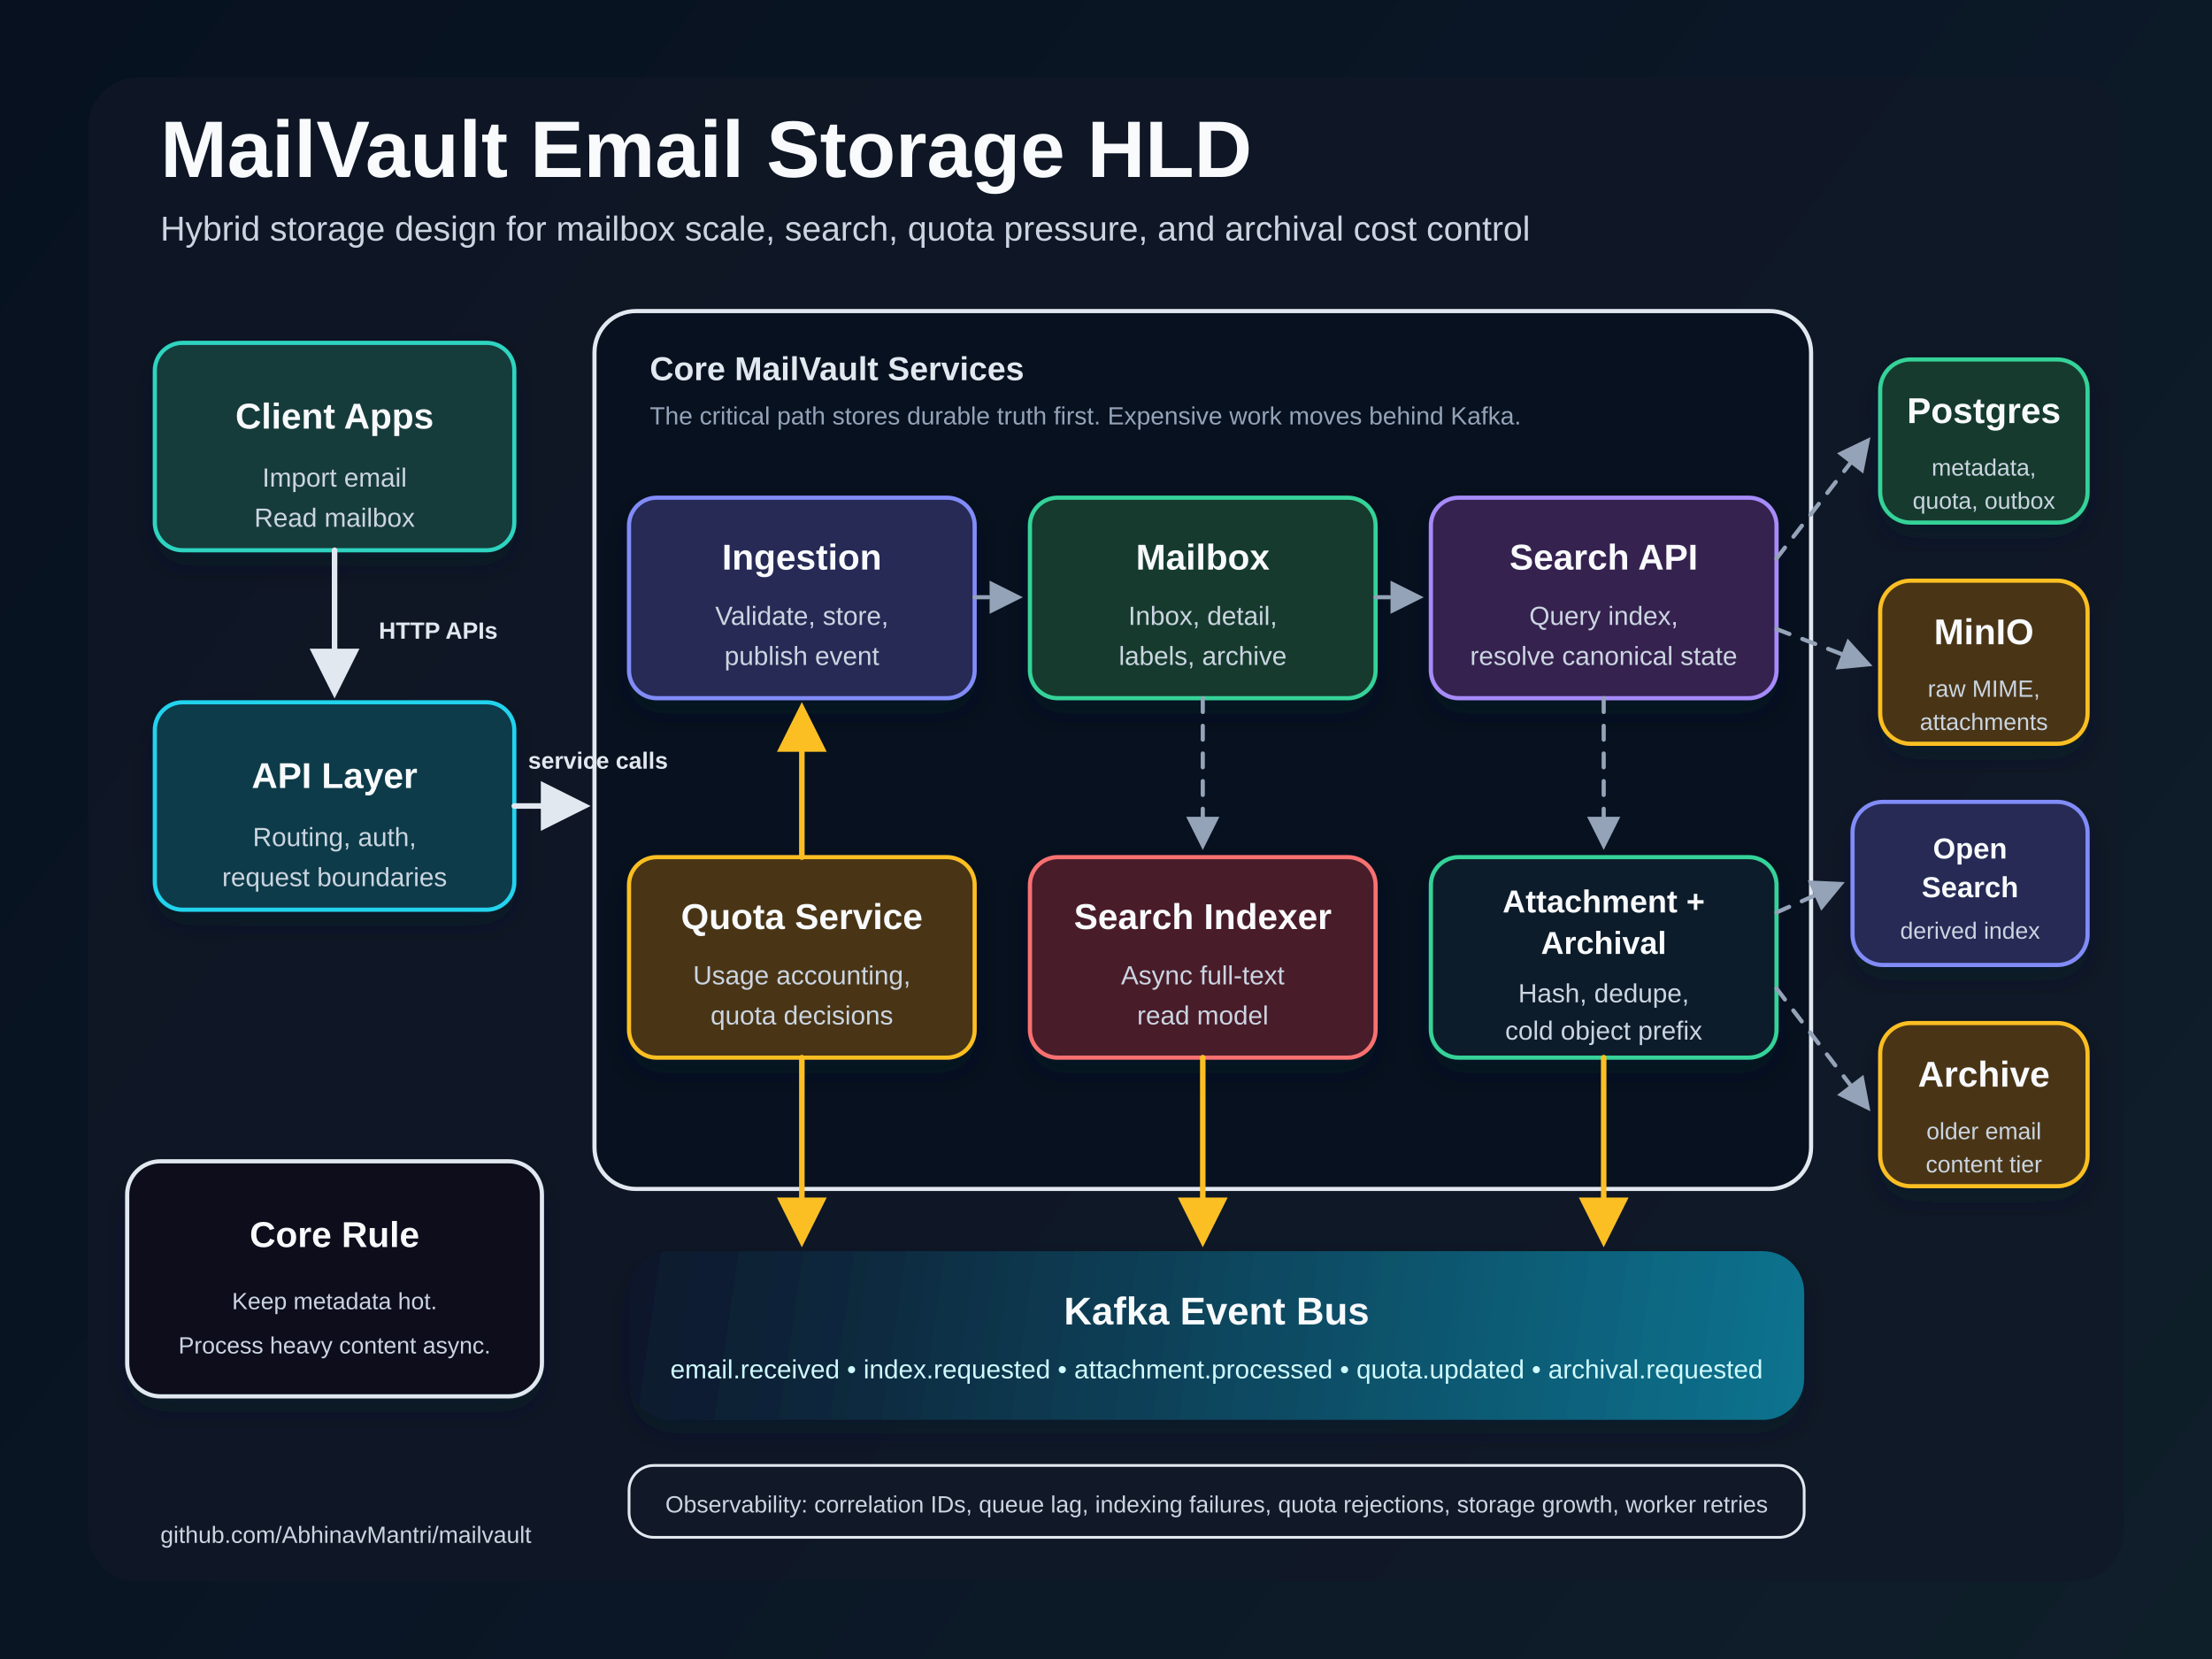
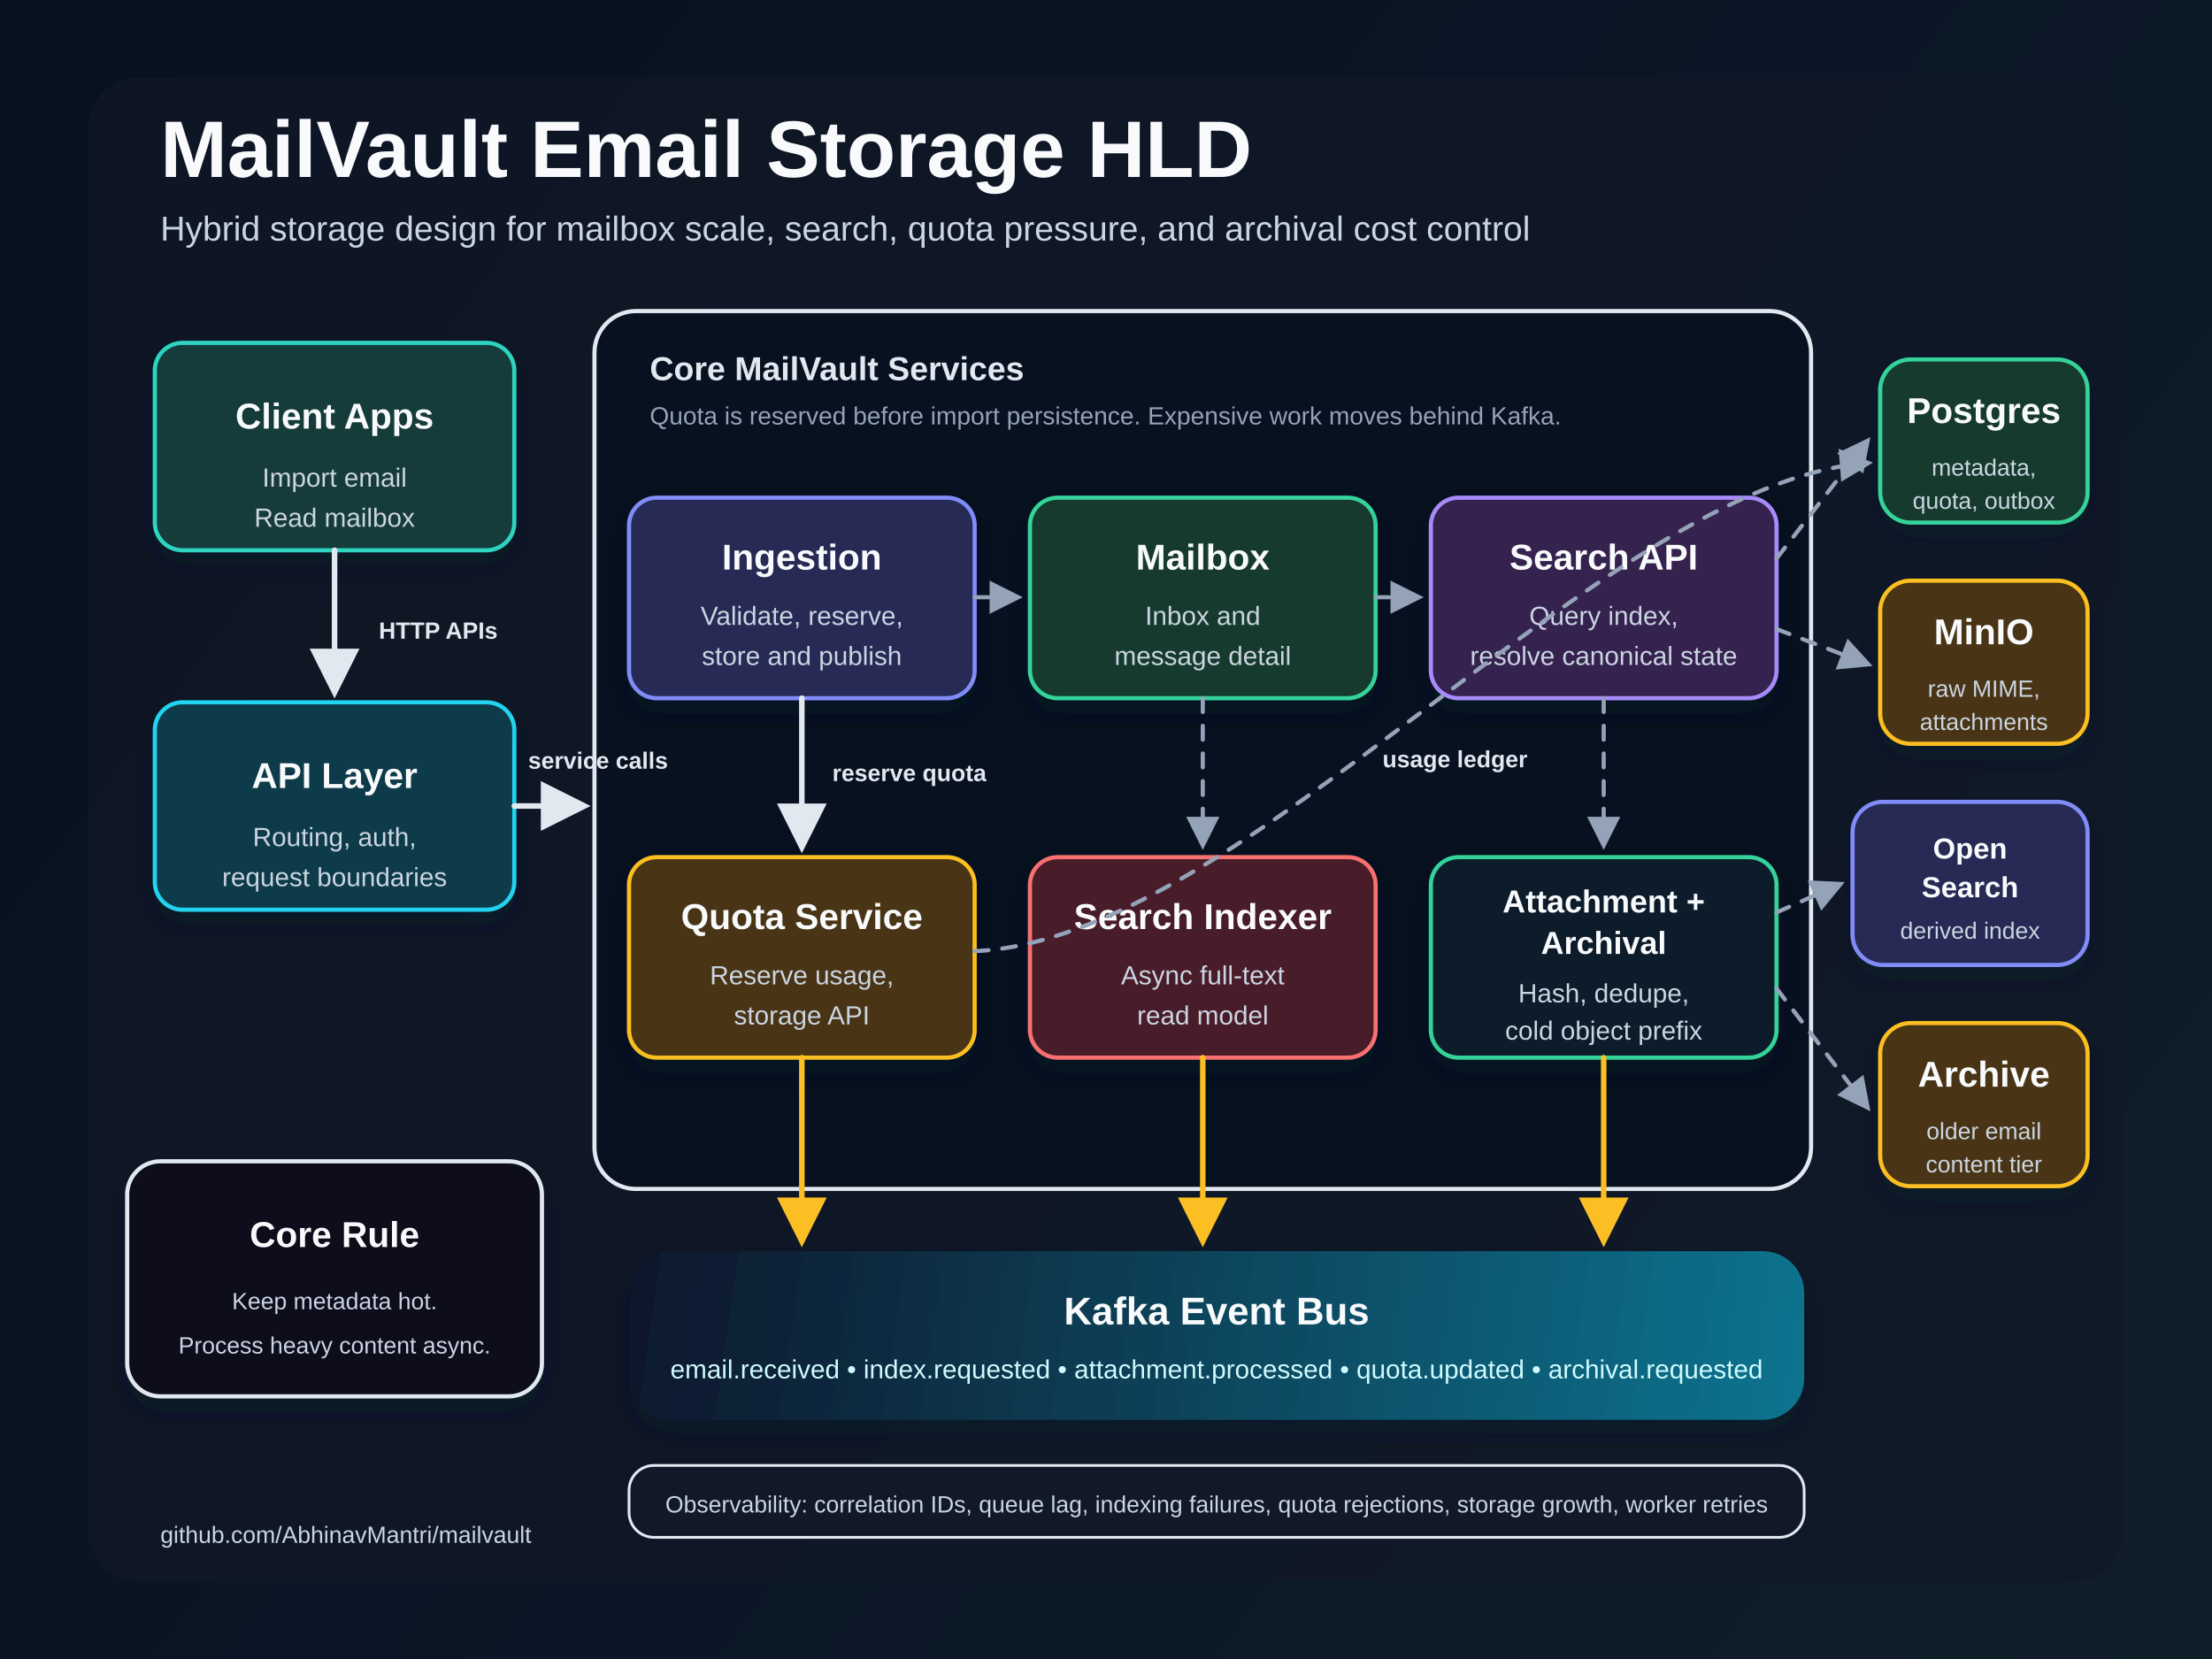
<svg xmlns="http://www.w3.org/2000/svg" width="1600" height="1200" viewBox="0 0 1600 1200" fill="none" role="img" aria-labelledby="title desc">
  <defs>
    <style>
      .title { font: 700 58px Arial, Helvetica, sans-serif; fill: #F8FAFC; }
      .subtitle { font: 400 25px Arial, Helvetica, sans-serif; fill: #CBD5E1; }
      .group-title { font: 700 24px Arial, Helvetica, sans-serif; fill: #E2E8F0; }
      .group-note { font: 400 18px Arial, Helvetica, sans-serif; fill: #94A3B8; }
      .box-title { font: 700 26px Arial, Helvetica, sans-serif; fill: #F8FAFC; }
      .box-title-small { font: 700 23px Arial, Helvetica, sans-serif; fill: #F8FAFC; }
      .box-title-xs { font: 700 21px Arial, Helvetica, sans-serif; fill: #F8FAFC; }
      .box-body { font: 400 19px Arial, Helvetica, sans-serif; fill: #CBD5E1; }
      .callout-body { font: 400 17px Arial, Helvetica, sans-serif; fill: #CBD5E1; }
      .small { font: 400 17px Arial, Helvetica, sans-serif; fill: #CBD5E1; }
      .label { font: 700 17px Arial, Helvetica, sans-serif; fill: #E2E8F0; }
      .white-title { font: 700 28px Arial, Helvetica, sans-serif; fill: #F8FAFC; }
      .white-small { font: 400 19px Arial, Helvetica, sans-serif; fill: #CFFAFE; }
      .arrow { stroke: #E2E8F0; stroke-width: 4; stroke-linecap: round; stroke-linejoin: round; }
      .soft-arrow { stroke: #94A3B8; stroke-width: 3; stroke-linecap: round; stroke-linejoin: round; stroke-dasharray: 10 10; }
      .event-arrow { stroke: #FBBF24; stroke-width: 4; stroke-linecap: round; stroke-linejoin: round; }
      .box { stroke-width: 3; rx: 20; }
    </style>
    <marker id="arrow" viewBox="0 0 10 10" refX="8" refY="5" markerWidth="9" markerHeight="9" orient="auto">
      <path d="M0 0 L10 5 L0 10 z" fill="#E2E8F0" />
    </marker>
    <marker id="softArrow" viewBox="0 0 10 10" refX="8" refY="5" markerWidth="8" markerHeight="8" orient="auto">
      <path d="M0 0 L10 5 L0 10 z" fill="#94A3B8" />
    </marker>
    <marker id="eventArrow" viewBox="0 0 10 10" refX="8" refY="5" markerWidth="9" markerHeight="9" orient="auto">
      <path d="M0 0 L10 5 L0 10 z" fill="#FBBF24" />
    </marker>
    <linearGradient id="pageBg" x1="0" y1="0" x2="1600" y2="1200" gradientUnits="userSpaceOnUse">
      <stop stop-color="#07111F" />
      <stop offset="0.54" stop-color="#0B1726" />
      <stop offset="1" stop-color="#0F1F2A" />
    </linearGradient>
    <linearGradient id="kafkaBg" x1="455" y1="905" x2="1305" y2="1028" gradientUnits="userSpaceOnUse">
      <stop stop-color="#0f172a" />
      <stop offset="1" stop-color="#0E7490" />
    </linearGradient>
    <filter id="shadow" x="-10%" y="-12%" width="120%" height="130%">
      <feDropShadow dx="0" dy="10" stdDeviation="10" flood-color="#0f172a" flood-opacity="0.35" />
    </filter>
  </defs>
  <rect width="1600" height="1200" fill="url(#pageBg)" />
  <rect x="64" y="56" width="1472" height="1088" rx="36" fill="#111827" fill-opacity="0.72" />
  <text x="116" y="128" class="title">MailVault Email Storage HLD</text>
  <text x="116" y="174" class="subtitle">Hybrid storage design for mailbox scale, search, quota pressure, and archival cost control</text>
  <rect x="112" y="248" width="260" height="150" class="box" fill="#123B3A" stroke="#2DD4BF" filter="url(#shadow)" />
  <text x="242" y="310" text-anchor="middle" class="box-title">Client Apps</text>
  <text x="242" y="352" text-anchor="middle" class="box-body">Import email</text>
  <text x="242" y="381" text-anchor="middle" class="box-body">Read mailbox</text>
  <path class="arrow" d="M242 398 L242 498" marker-end="url(#arrow)" />
  <text x="274" y="462" class="label">HTTP APIs</text>
  <rect x="112" y="508" width="260" height="150" class="box" fill="#0E3A4A" stroke="#22D3EE" filter="url(#shadow)" />
  <text x="242" y="570" text-anchor="middle" class="box-title">API Layer</text>
  <text x="242" y="612" text-anchor="middle" class="box-body">Routing, auth,</text>
  <text x="242" y="641" text-anchor="middle" class="box-body">request boundaries</text>
  <rect x="430" y="225" width="880" height="635" rx="30" fill="#07111F" stroke="#E2E8F0" stroke-width="3" />
  <text x="470" y="275" class="group-title">Core MailVault Services</text>
-   <text x="470" y="307" class="group-note">The critical path stores durable truth first. Expensive work moves behind Kafka.</text>
+   <text x="470" y="307" class="group-note">Quota is reserved before import persistence. Expensive work moves behind Kafka.</text>
  <path class="arrow" d="M372 583 L420 583" marker-end="url(#arrow)" />
  <text x="382" y="556" class="label">service calls</text>
  <rect x="455" y="360" width="250" height="145" class="box" fill="#252A55" stroke="#818CF8" filter="url(#shadow)" />
  <text x="580" y="412" text-anchor="middle" class="box-title">Ingestion</text>
-   <text x="580" y="452" text-anchor="middle" class="box-body">Validate, store,</text>
-   <text x="580" y="481" text-anchor="middle" class="box-body">publish event</text>
+   <text x="580" y="452" text-anchor="middle" class="box-body">Validate, reserve,</text>
+   <text x="580" y="481" text-anchor="middle" class="box-body">store and publish</text>
  <rect x="745" y="360" width="250" height="145" class="box" fill="#173B2D" stroke="#34D399" filter="url(#shadow)" />
  <text x="870" y="412" text-anchor="middle" class="box-title">Mailbox</text>
-   <text x="870" y="452" text-anchor="middle" class="box-body">Inbox, detail,</text>
-   <text x="870" y="481" text-anchor="middle" class="box-body">labels, archive</text>
+   <text x="870" y="452" text-anchor="middle" class="box-body">Inbox and</text>
+   <text x="870" y="481" text-anchor="middle" class="box-body">message detail</text>
  <rect x="1035" y="360" width="250" height="145" class="box" fill="#34224F" stroke="#A78BFA" filter="url(#shadow)" />
  <text x="1160" y="412" text-anchor="middle" class="box-title">Search API</text>
  <text x="1160" y="452" text-anchor="middle" class="box-body">Query index,</text>
  <text x="1160" y="481" text-anchor="middle" class="box-body">resolve canonical state</text>
  <rect x="455" y="620" width="250" height="145" class="box" fill="#4A3415" stroke="#FBBF24" filter="url(#shadow)" />
  <text x="580" y="672" text-anchor="middle" class="box-title">Quota Service</text>
-   <text x="580" y="712" text-anchor="middle" class="box-body">Usage accounting,</text>
-   <text x="580" y="741" text-anchor="middle" class="box-body">quota decisions</text>
+   <text x="580" y="712" text-anchor="middle" class="box-body">Reserve usage,</text>
+   <text x="580" y="741" text-anchor="middle" class="box-body">storage API</text>
  <rect x="745" y="620" width="250" height="145" class="box" fill="#4A1F2A" stroke="#F87171" filter="url(#shadow)" />
  <text x="870" y="672" text-anchor="middle" class="box-title">Search Indexer</text>
  <text x="870" y="712" text-anchor="middle" class="box-body">Async full-text</text>
  <text x="870" y="741" text-anchor="middle" class="box-body">read model</text>
  <rect x="1035" y="620" width="250" height="145" class="box" fill="#0F1F2A" stroke="#34D399" filter="url(#shadow)" />
  <text x="1160" y="660" text-anchor="middle" class="box-title-small">Attachment +</text>
  <text x="1160" y="690" text-anchor="middle" class="box-title-small">Archival</text>
  <text x="1160" y="725" text-anchor="middle" class="box-body">Hash, dedupe,</text>
  <text x="1160" y="752" text-anchor="middle" class="box-body">cold object prefix</text>
  <rect x="1360" y="260" width="150" height="118" rx="22" fill="#173B2D" stroke="#34D399" stroke-width="3" filter="url(#shadow)" />
  <text x="1435" y="306" text-anchor="middle" class="box-title">Postgres</text>
  <text x="1435" y="344" text-anchor="middle" class="small">metadata,</text>
  <text x="1435" y="368" text-anchor="middle" class="small">quota, outbox</text>
  <rect x="1360" y="420" width="150" height="118" rx="22" fill="#4A3415" stroke="#FBBF24" stroke-width="3" filter="url(#shadow)" />
  <text x="1435" y="466" text-anchor="middle" class="box-title">MinIO</text>
  <text x="1435" y="504" text-anchor="middle" class="small">raw MIME,</text>
  <text x="1435" y="528" text-anchor="middle" class="small">attachments</text>
  <rect x="1340" y="580" width="170" height="118" rx="22" fill="#252A55" stroke="#818CF8" stroke-width="3" filter="url(#shadow)" />
  <text x="1425" y="621" text-anchor="middle" class="box-title-xs">Open</text>
  <text x="1425" y="649" text-anchor="middle" class="box-title-xs">Search</text>
  <text x="1425" y="679" text-anchor="middle" class="small">derived index</text>
  <rect x="1360" y="740" width="150" height="118" rx="22" fill="#4A3415" stroke="#FBBF24" stroke-width="3" filter="url(#shadow)" />
  <text x="1435" y="786" text-anchor="middle" class="box-title">Archive</text>
  <text x="1435" y="824" text-anchor="middle" class="small">older email</text>
  <text x="1435" y="848" text-anchor="middle" class="small">content tier</text>
  <path class="soft-arrow" d="M705 432 L735 432" marker-end="url(#softArrow)" />
  <path class="soft-arrow" d="M995 432 L1025 432" marker-end="url(#softArrow)" />
+   <path class="arrow" d="M580 505 L580 610" marker-end="url(#arrow)" />
+   <text x="602" y="565" class="label">reserve quota</text>
  <path class="soft-arrow" d="M870 505 L870 610" marker-end="url(#softArrow)" />
  <path class="soft-arrow" d="M1160 505 L1160 610" marker-end="url(#softArrow)" />
  <path class="soft-arrow" d="M1285 404 L1350 320" marker-end="url(#softArrow)" />
  <path class="soft-arrow" d="M1285 455 L1350 480" marker-end="url(#softArrow)" />
+   <path class="soft-arrow" d="M705 688 C900 680 1160 350 1350 335" marker-end="url(#softArrow)" />
+   <text x="1000" y="555" class="label">usage ledger</text>
  <path class="soft-arrow" d="M1285 660 L1330 640" marker-end="url(#softArrow)" />
  <path class="soft-arrow" d="M1285 715 L1350 800" marker-end="url(#softArrow)" />
  <rect x="455" y="905" width="850" height="122" rx="30" fill="url(#kafkaBg)" filter="url(#shadow)" />
  <text x="880" y="958" text-anchor="middle" class="white-title">Kafka Event Bus</text>
  <text x="880" y="997" text-anchor="middle" class="white-small">email.received • index.requested • attachment.processed • quota.updated • archival.requested</text>
  <path class="event-arrow" d="M580 765 L580 895" marker-end="url(#eventArrow)" />
  <path class="event-arrow" d="M870 765 L870 895" marker-end="url(#eventArrow)" />
  <path class="event-arrow" d="M1160 765 L1160 895" marker-end="url(#eventArrow)" />
-   <path class="event-arrow" d="M580 620 C580 575 580 550 580 515" marker-end="url(#eventArrow)" />
  <rect x="92" y="840" width="300" height="170" rx="24" fill="#07111F" stroke="#E2E8F0" stroke-width="3" filter="url(#shadow)" />
  <text x="242" y="902" text-anchor="middle" class="box-title">Core Rule</text>
  <text x="242" y="947" text-anchor="middle" class="callout-body">Keep metadata hot.</text>
  <text x="242" y="979" text-anchor="middle" class="callout-body">Process heavy content async.</text>
  <rect x="455" y="1060" width="850" height="52" rx="18" fill="#111827" stroke="#E2E8F0" stroke-width="2" />
  <text x="880" y="1094" text-anchor="middle" class="small">Observability: correlation IDs, queue lag, indexing failures, quota rejections, storage growth, worker retries</text>
  <text x="116" y="1116" class="small">github.com/AbhinavMantri/mailvault</text>
</svg>
